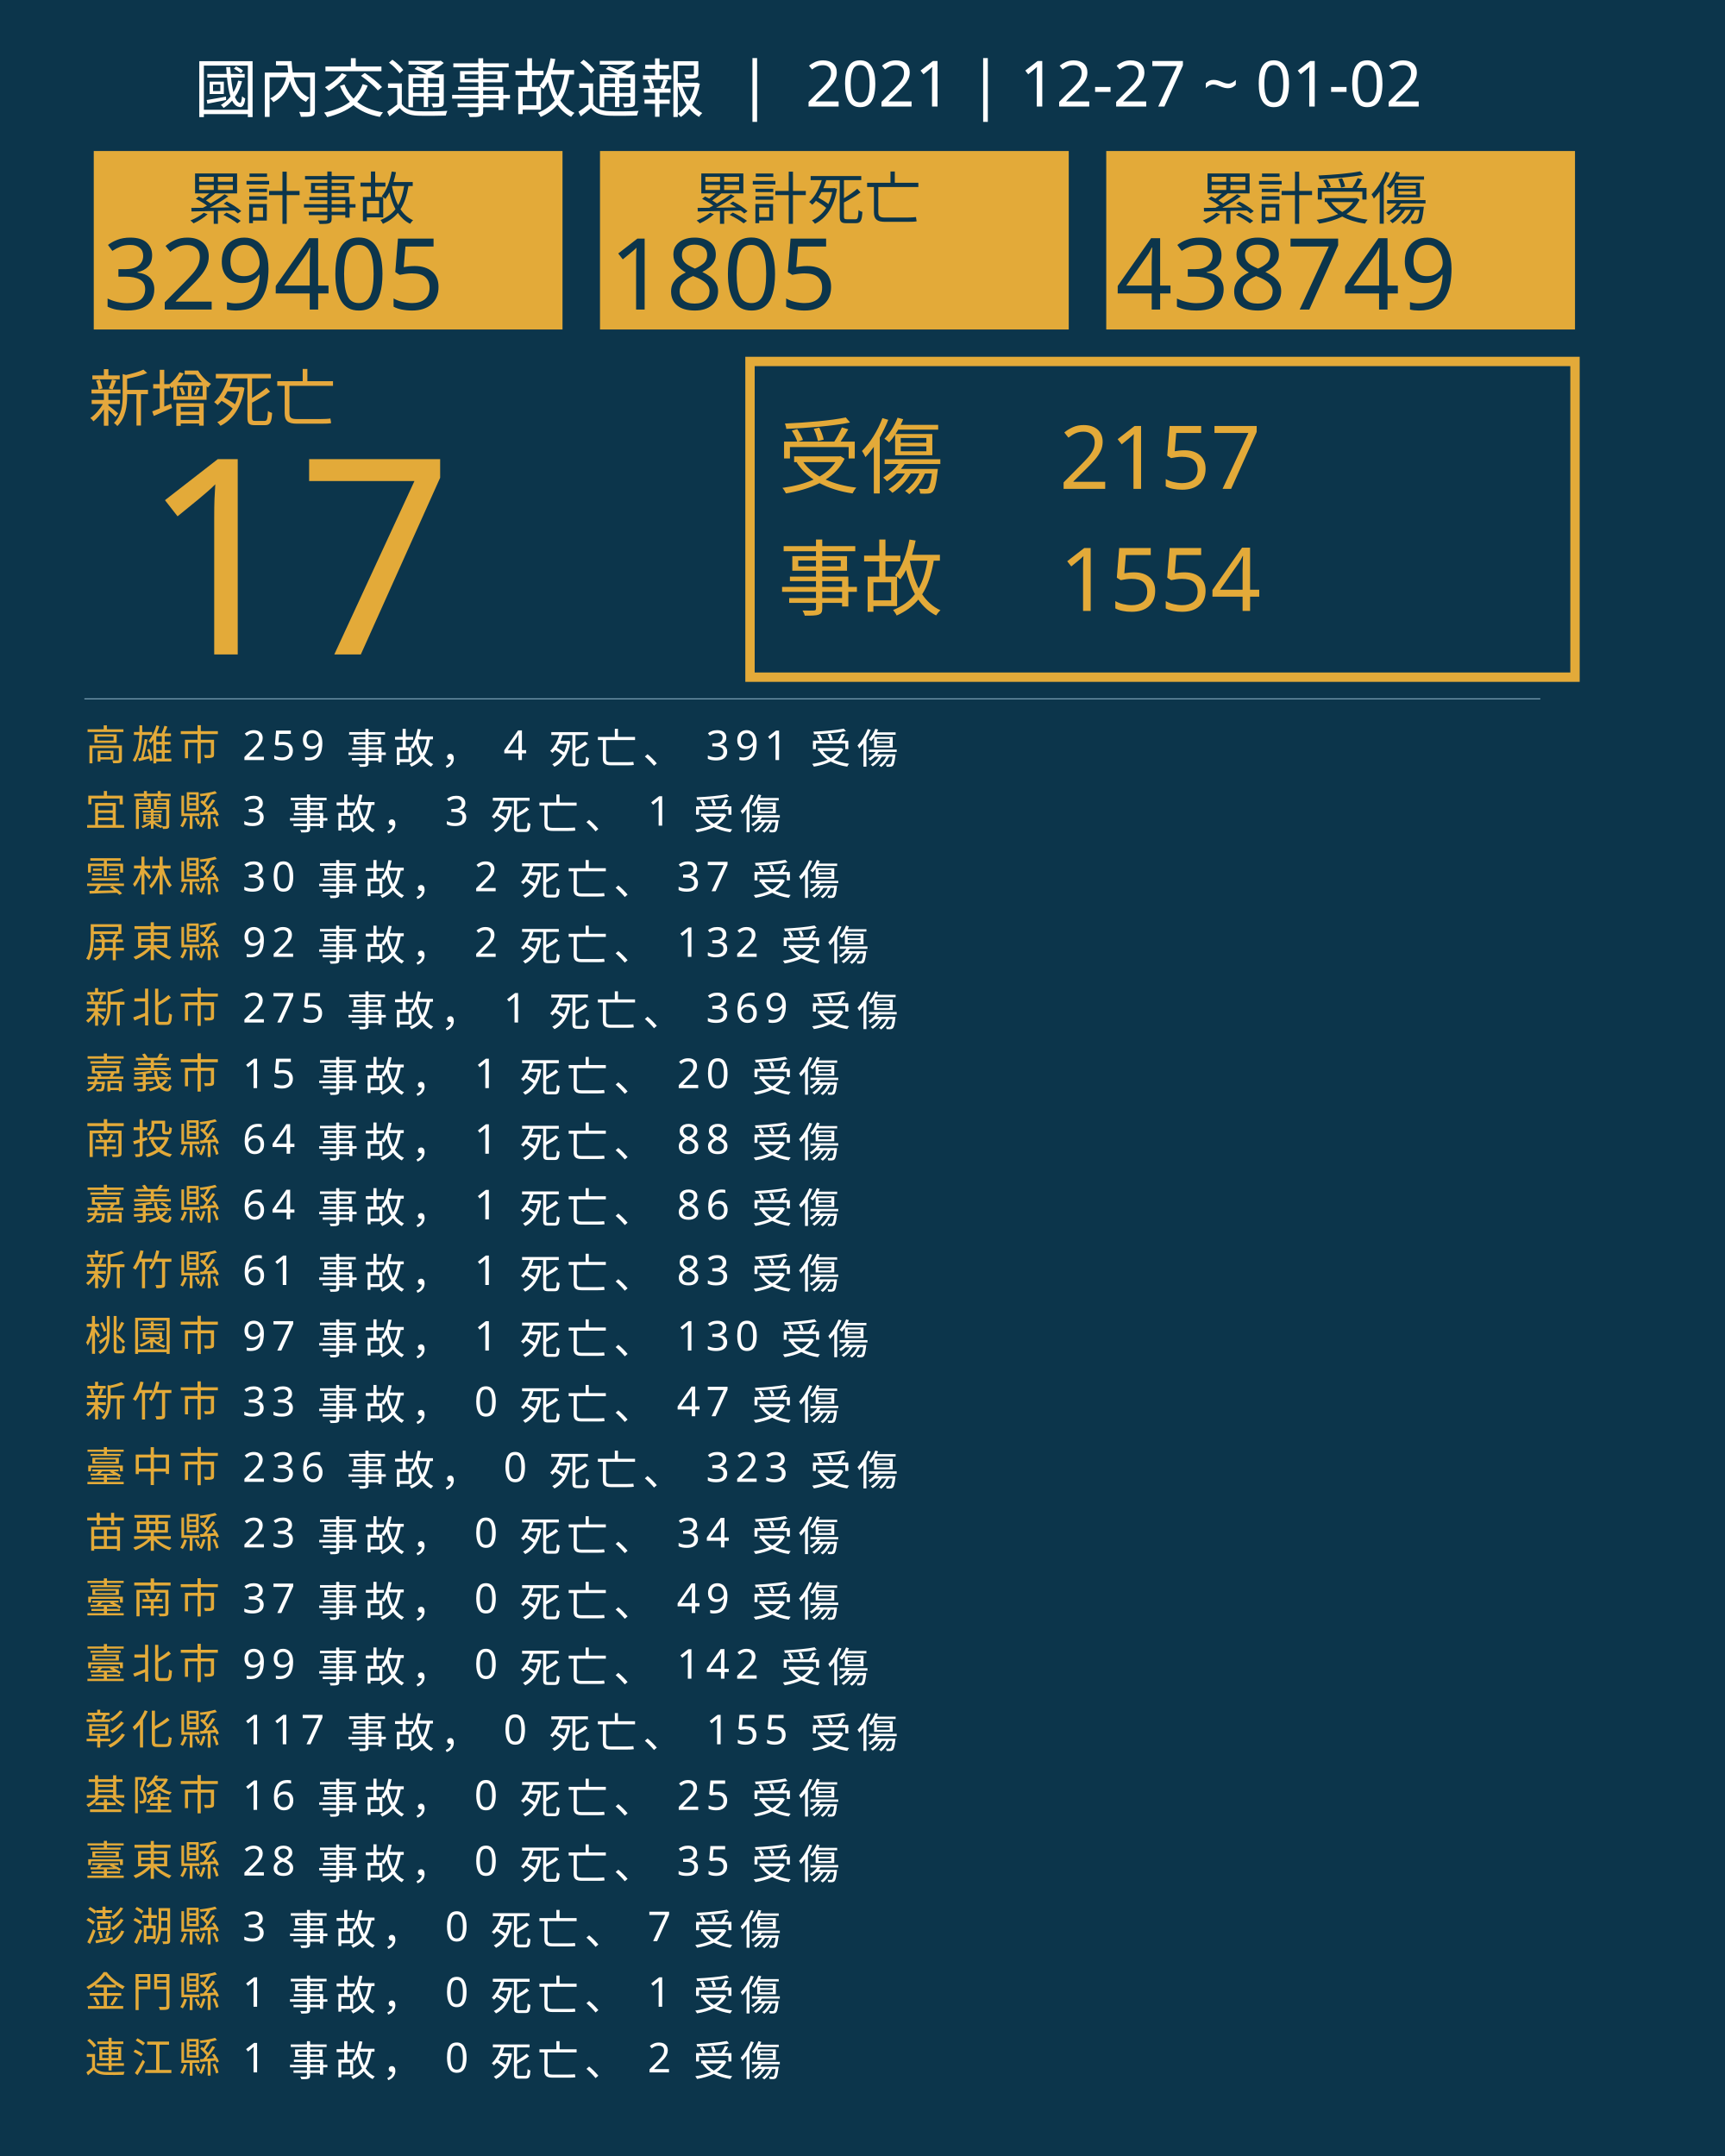
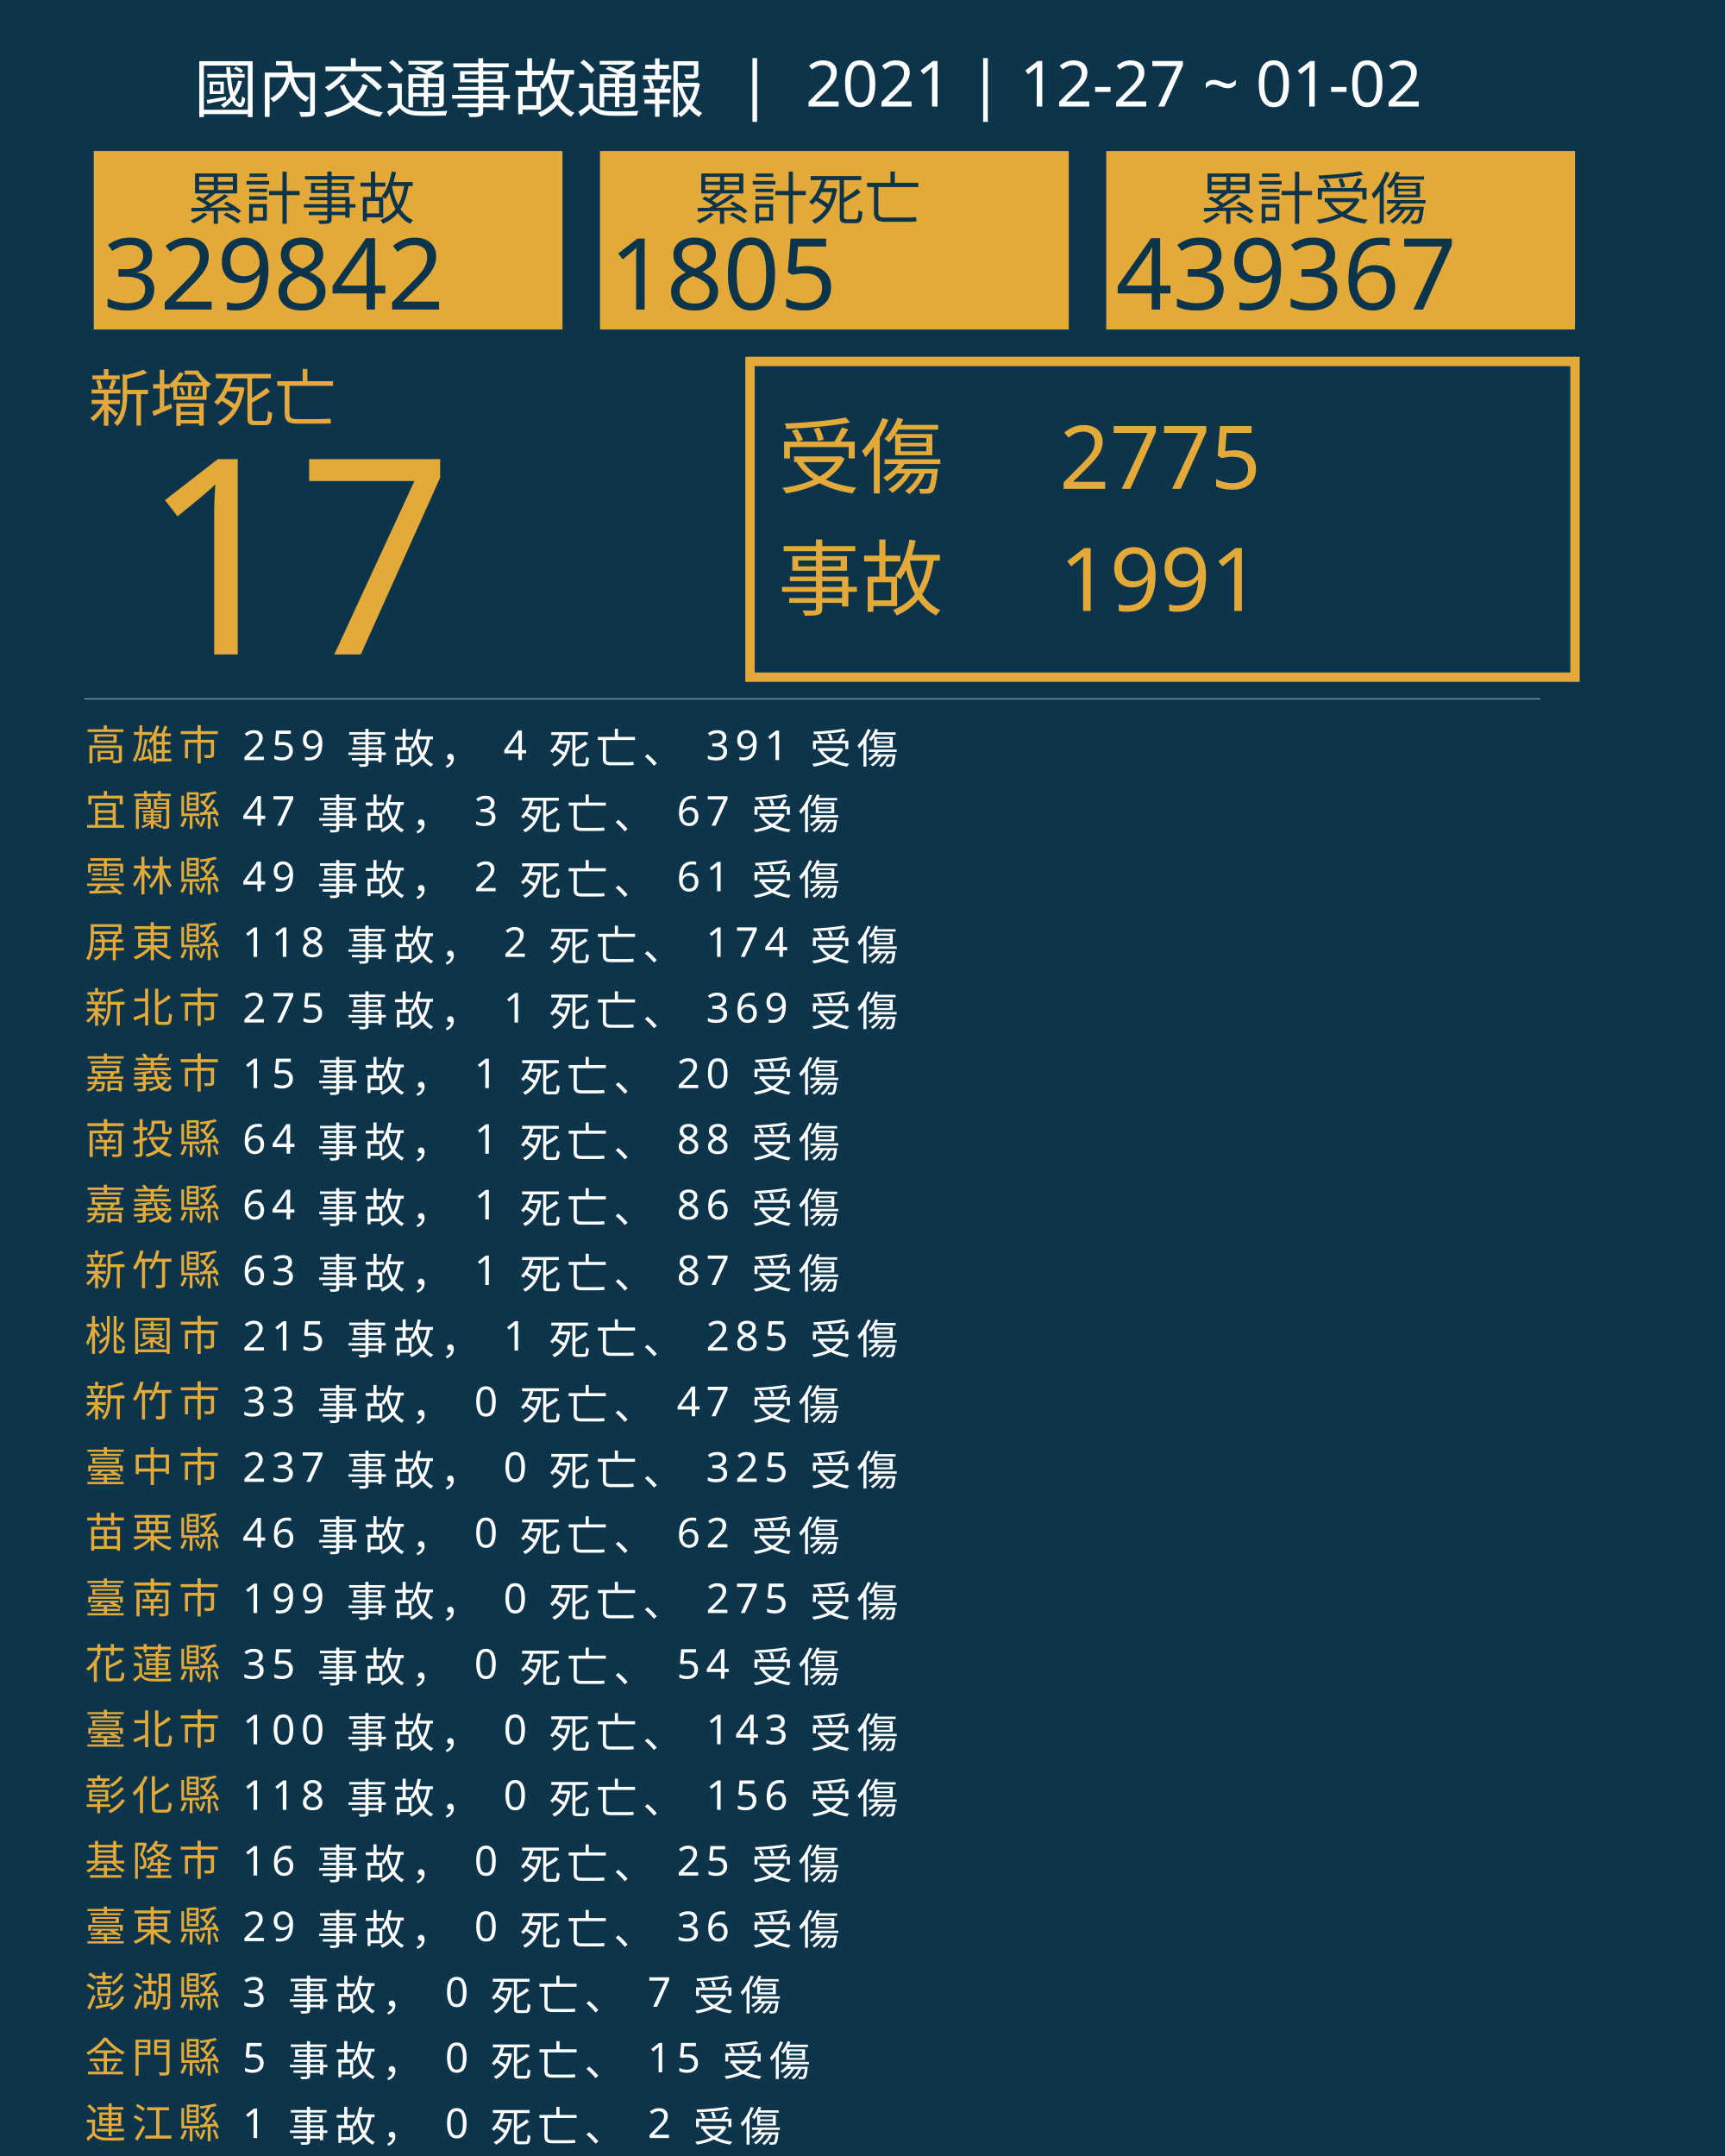
<svg xmlns="http://www.w3.org/2000/svg" version="1.1" id="圖層_1" x="0px" y="0px" viewBox="0 0 1840 2300" style="enable-background:new 0 0 1840 2300;" xml:space="preserve">
  <style type="text/css">
	.st0{fill:#0C354B;}
	.st1{fill:#E5A83D;}
	.st2{font-family:'NotoSansCJKtc-Bold-B5pc-H';}
	.st3{font-size:66px;}
	.st4{fill:#E3AA39;}
	.st5{font-family:'Arial-BoldMT';}
	.st6{font-size:291.776px;}
	.st7{fill:none;stroke:#E3AA39;stroke-miterlimit:10;stroke-width:10;}
	.st8{font-family:'NotoSansCJKtc-Light-B5pc-H';}
	.st9{font-size:88px;}
	.st10{font-family:'NotoSansCJKtc-Medium-B5pc-H';}
	.st11{font-size:94px;}
	.st12{fill:none;stroke:#8AAFC1;stroke-miterlimit:10;}
	.st13{font-size:60.649px;}
	.st14{font-size:106px;}
	.st15{fill:none;}
	.st16{font-size:44px;}
	.st17{letter-spacing:6;}
	.st18{fill:#FFFFFF;}
	.st19{letter-spacing:1;}
	.st20{font-size:68px;}
</style>
  <rect class="st0" width="1840" height="2300" />
  <text transform="matrix(1 0 0 1 94.5001 449.017)" class="st1 st2 st3">新增死亡</text>
  <g>
    <text transform="matrix(1 0 0 1 150 698.1412)" class="st4 st5 st6">17</text>
  </g>
  <g>
    <rect x="800" y="385.6" class="st7" width="880" height="336.8" />
    <g>
      <text transform="matrix(1 0 0 1 830 519.593)" class="st4 st8 st9">受傷</text>
-       <text transform="matrix(1 0 0 1 1130 521.5084)" class="st4 st10 st11">2157</text>
-       <text transform="matrix(1 0 0 1 1130 651.7274)" class="st4 st10 st11">1554</text>
+       <text transform="matrix(1 0 0 1 1130 521.5084)" class="st4 st10 st11">2775</text>
+       <text transform="matrix(1 0 0 1 1130 651.7274)" class="st4 st10 st11">1991</text>
      <text transform="matrix(1 0 0 1 830 649.4965)" class="st4 st8 st9">事故</text>
    </g>
  </g>
  <line class="st12" x1="90" y1="745.5" x2="1643" y2="745.5" />
  <g>
    <g>
      <rect x="100" y="161.1" class="st4" width="500" height="190.4" />
      <g>
        <text transform="matrix(1 0 0 1 200 233.9079)" class="st0 st10 st13">累計事故</text>
        <g>
-           <text transform="matrix(1 0 0 1 110 330.2121)" class="st0 st5 st14">329405</text>
+           <text transform="matrix(1 0 0 1 110 330.2121)" class="st0 st5 st14">329842</text>
        </g>
      </g>
    </g>
    <g>
      <rect x="640" y="161.1" class="st4" width="500" height="190.4" />
      <g>
        <text transform="matrix(1 0 0 1 740 233.908)" class="st0 st10 st13">累計死亡</text>
        <g>
          <text transform="matrix(1 0 0 1 650 330.2122)" class="st0 st5 st14">1805</text>
        </g>
      </g>
    </g>
    <g>
      <rect x="1180" y="161.1" class="st4" width="500" height="190.4" />
      <g>
        <text transform="matrix(1 0 0 1 1280 233.908)" class="st0 st10 st13">累計受傷</text>
        <g>
-           <text transform="matrix(1 0 0 1 1190 330.2122)" class="st0 st5 st14">438749</text>
+           <text transform="matrix(1 0 0 1 1190 330.2122)" class="st0 st5 st14">439367</text>
        </g>
      </g>
    </g>
  </g>
  <rect x="90.6" y="772.1" class="st15" width="1141.8" height="314.8" />
  <text transform="matrix(1 0 0 1 90.5591 810.7965)">
    <tspan x="0" y="0" class="st4 st10 st16 st17">高雄市</tspan>
    <tspan x="150.6" y="0" class="st18 st10 st16 st17"> 259 事故， 4 死亡、 391 受傷</tspan>
    <tspan x="0" y="70" class="st4 st10 st16 st17">宜蘭縣</tspan>
-     <tspan x="150.6" y="70" class="st18 st10 st16 st17"> 3 事故， 3 死亡、 1 受傷</tspan>
+     <tspan x="150.6" y="70" class="st18 st10 st16 st17"> 47 事故， 3 死亡、 67 受傷</tspan>
    <tspan x="0" y="140" class="st4 st10 st16 st17">雲林縣</tspan>
-     <tspan x="150.6" y="140" class="st18 st10 st16 st17"> 30 事故， 2 死亡、 37 受傷</tspan>
+     <tspan x="150.6" y="140" class="st18 st10 st16 st17"> 49 事故， 2 死亡、 61 受傷</tspan>
    <tspan x="0" y="210" class="st4 st10 st16 st17">屏東縣</tspan>
-     <tspan x="150.6" y="210" class="st18 st10 st16 st17"> 92 事故， 2 死亡、 132 受傷</tspan>
+     <tspan x="150.6" y="210" class="st18 st10 st16 st17"> 118 事故， 2 死亡、 174 受傷</tspan>
    <tspan x="0" y="280" class="st4 st10 st16 st17">新北市</tspan>
    <tspan x="150.6" y="280" class="st18 st10 st16 st17"> 275 事故， 1 死亡、 369 受傷</tspan>
    <tspan x="0" y="350" class="st4 st10 st16 st17">嘉義市</tspan>
    <tspan x="150.6" y="350" class="st18 st10 st16 st17"> 15 事故， 1 死亡、 20 受傷</tspan>
    <tspan x="0" y="420" class="st4 st10 st16 st17">南投縣</tspan>
    <tspan x="150.6" y="420" class="st18 st10 st16 st17"> 64 事故， 1 死亡、 88 受傷</tspan>
    <tspan x="0" y="490" class="st4 st10 st16 st17">嘉義縣</tspan>
    <tspan x="150.6" y="490" class="st18 st10 st16 st17"> 64 事故， 1 死亡、 86 受傷</tspan>
    <tspan x="0" y="560" class="st4 st10 st16 st17">新竹縣</tspan>
-     <tspan x="150.6" y="560" class="st18 st10 st16 st17"> 61 事故， 1 死亡、 83 受傷</tspan>
+     <tspan x="150.6" y="560" class="st18 st10 st16 st17"> 63 事故， 1 死亡、 87 受傷</tspan>
    <tspan x="0" y="630" class="st4 st10 st16 st17">桃園市</tspan>
-     <tspan x="150.6" y="630" class="st18 st10 st16 st17"> 97 事故， 1 死亡、 130 受傷</tspan>
+     <tspan x="150.6" y="630" class="st18 st10 st16 st17"> 215 事故， 1 死亡、 285 受傷</tspan>
    <tspan x="0" y="700" class="st4 st10 st16 st17">新竹市</tspan>
    <tspan x="150.6" y="700" class="st18 st10 st16 st17"> 33 事故， 0 死亡、 47 受傷</tspan>
    <tspan x="0" y="770" class="st4 st10 st16 st17">臺中市</tspan>
-     <tspan x="150.6" y="770" class="st18 st10 st16 st17"> 236 事故， 0 死亡、 323 受傷</tspan>
+     <tspan x="150.6" y="770" class="st18 st10 st16 st17"> 237 事故， 0 死亡、 325 受傷</tspan>
    <tspan x="0" y="840" class="st4 st10 st16 st17">苗栗縣</tspan>
-     <tspan x="150.6" y="840" class="st18 st10 st16 st17"> 23 事故， 0 死亡、 34 受傷</tspan>
+     <tspan x="150.6" y="840" class="st18 st10 st16 st17"> 46 事故， 0 死亡、 62 受傷</tspan>
    <tspan x="0" y="910" class="st4 st10 st16 st17">臺南市</tspan>
-     <tspan x="150.6" y="910" class="st18 st10 st16 st17"> 37 事故， 0 死亡、 49 受傷</tspan>
-     <tspan x="0" y="980" class="st4 st10 st16 st17">臺北市</tspan>
-     <tspan x="150.6" y="980" class="st18 st10 st16 st17"> 99 事故， 0 死亡、 142 受傷</tspan>
-     <tspan x="0" y="1050" class="st4 st10 st16 st17">彰化縣</tspan>
-     <tspan x="150.6" y="1050" class="st18 st10 st16 st17"> 117 事故， 0 死亡、 155 受傷</tspan>
-     <tspan x="0" y="1120" class="st4 st10 st16 st17">基隆市</tspan>
-     <tspan x="150.6" y="1120" class="st18 st10 st16 st17"> 16 事故， 0 死亡、 25 受傷</tspan>
-     <tspan x="0" y="1190" class="st4 st10 st16 st17">臺東縣</tspan>
-     <tspan x="150.6" y="1190" class="st18 st10 st16 st17"> 28 事故， 0 死亡、 35 受傷</tspan>
-     <tspan x="0" y="1260" class="st4 st10 st16 st17">澎湖縣</tspan>
-     <tspan x="150.6" y="1260" class="st18 st10 st16 st17"> 3 事故， 0 死亡、 7 受傷</tspan>
-     <tspan x="0" y="1330" class="st4 st10 st16 st17">金門縣</tspan>
-     <tspan x="150.6" y="1330" class="st18 st10 st16 st17"> 1 事故， 0 死亡、 1 受傷</tspan>
-     <tspan x="0" y="1400" class="st4 st10 st16 st17">連江縣</tspan>
-     <tspan x="150.6" y="1400" class="st18 st10 st16 st17"> 1 事故， 0 死亡、 2 受傷</tspan>
+     <tspan x="150.6" y="910" class="st18 st10 st16 st17"> 199 事故， 0 死亡、 275 受傷</tspan>
+     <tspan x="0" y="980" class="st4 st10 st16 st17">花蓮縣</tspan>
+     <tspan x="150.6" y="980" class="st18 st10 st16 st17"> 35 事故， 0 死亡、 54 受傷</tspan>
+     <tspan x="0" y="1050" class="st4 st10 st16 st17">臺北市</tspan>
+     <tspan x="150.6" y="1050" class="st18 st10 st16 st17"> 100 事故， 0 死亡、 143 受傷</tspan>
+     <tspan x="0" y="1120" class="st4 st10 st16 st17">彰化縣</tspan>
+     <tspan x="150.6" y="1120" class="st18 st10 st16 st17"> 118 事故， 0 死亡、 156 受傷</tspan>
+     <tspan x="0" y="1190" class="st4 st10 st16 st17">基隆市</tspan>
+     <tspan x="150.6" y="1190" class="st18 st10 st16 st17"> 16 事故， 0 死亡、 25 受傷</tspan>
+     <tspan x="0" y="1260" class="st4 st10 st16 st17">臺東縣</tspan>
+     <tspan x="150.6" y="1260" class="st18 st10 st16 st17"> 29 事故， 0 死亡、 36 受傷</tspan>
+     <tspan x="0" y="1330" class="st4 st10 st16 st17">澎湖縣</tspan>
+     <tspan x="150.6" y="1330" class="st18 st10 st16 st17"> 3 事故， 0 死亡、 7 受傷</tspan>
+     <tspan x="0" y="1400" class="st4 st10 st16 st17">金門縣</tspan>
+     <tspan x="150.6" y="1400" class="st18 st10 st16 st17"> 5 事故， 0 死亡、 15 受傷</tspan>
+     <tspan x="0" y="1470" class="st4 st10 st16 st17">連江縣</tspan>
+     <tspan x="150.6" y="1470" class="st18 st10 st16 st17"> 1 事故， 0 死亡、 2 受傷</tspan>
  </text>
  <text transform="matrix(1 0 0 1 207 119.2712)" class="st18 st8 st20">國內交通事故通報  |  2021 | 12-27 ~ 01-02</text>
</svg>
